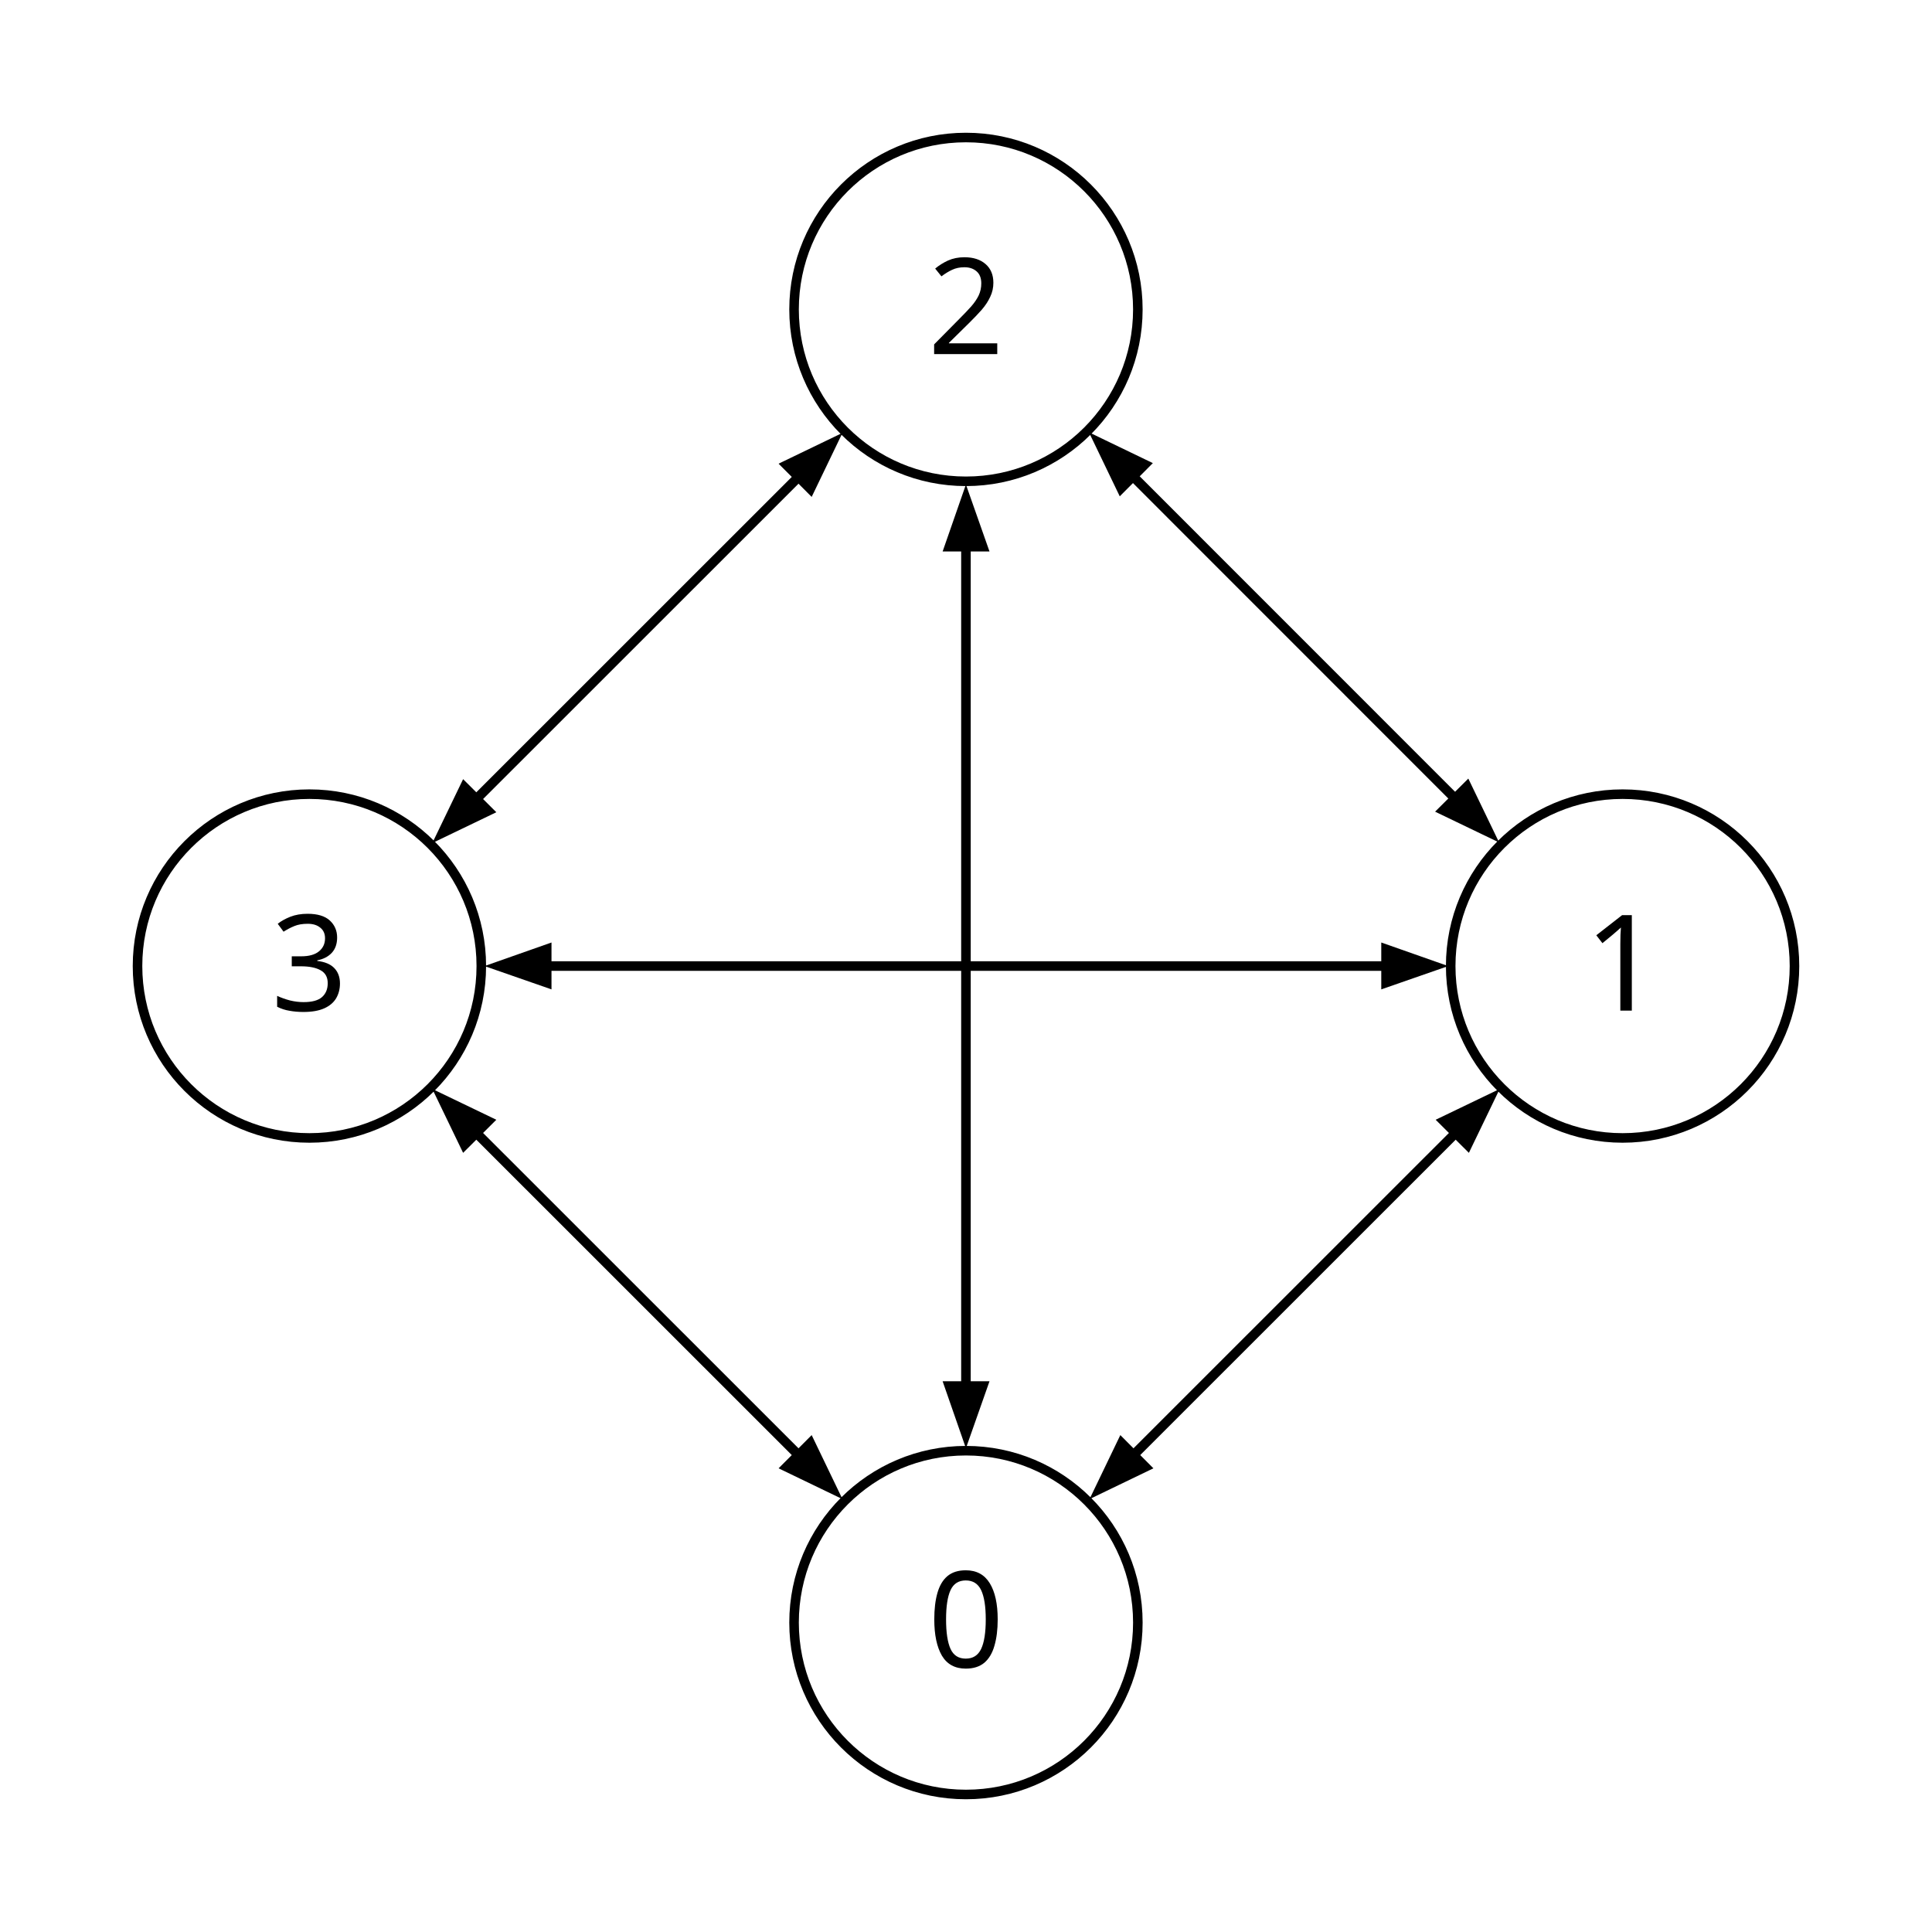
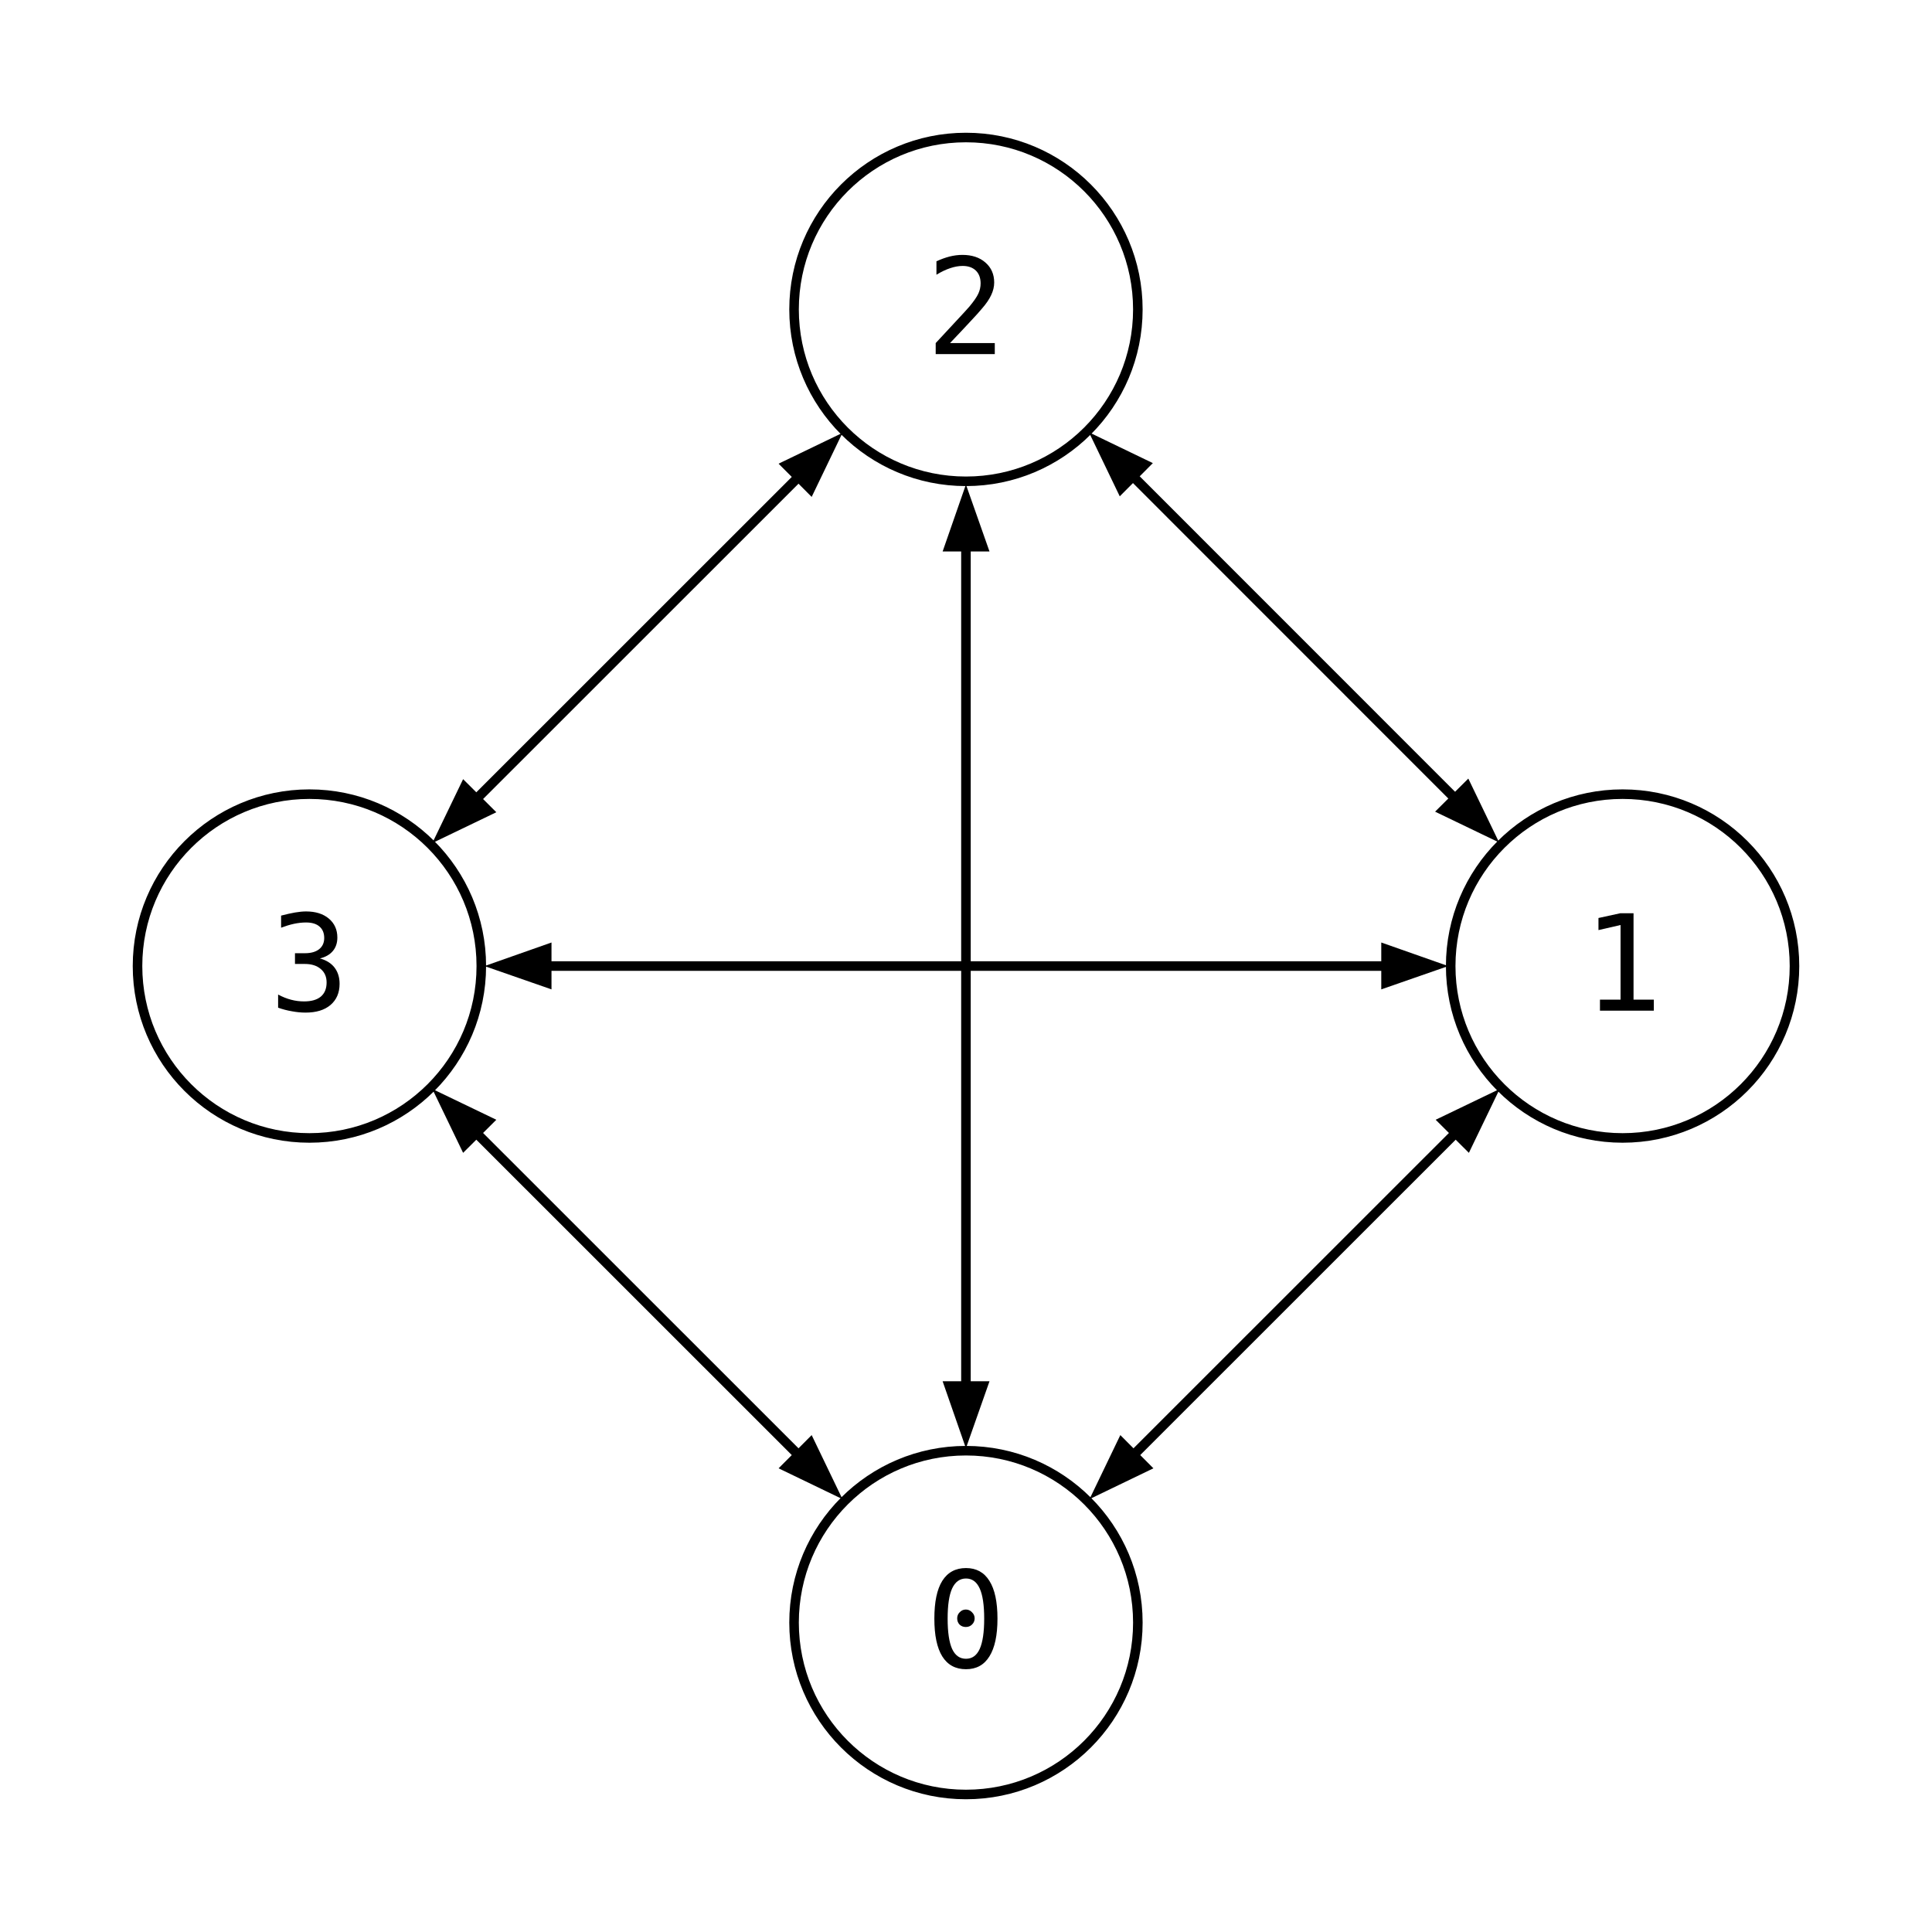
<svg xmlns="http://www.w3.org/2000/svg" width="202pt" height="202pt" viewBox="0.00 0.00 202.31 202.31">
  <g id="graph0" class="graph" transform="scale(1 1) rotate(0) translate(14.4 187.91)">
    <polygon fill="white" stroke="none" points="-14.4,14.4 -14.4,-187.91 187.91,-187.91 187.91,14.4 -14.4,14.4" />
    <g id="node1" class="node">
      <ellipse fill="none" stroke="black" cx="86.75" cy="-18" rx="18" ry="18" />
-       <text text-anchor="middle" x="86.75" y="-13.32" font-family="Operator Mono" font-size="14.00">0</text>
+       <text text-anchor="middle" x="86.75" y="-13.32" font-family="monospace" font-size="14.00">0</text>
    </g>
    <g id="node2" class="node">
      <ellipse fill="none" stroke="black" cx="155.51" cy="-86.75" rx="18" ry="18" />
-       <text text-anchor="middle" x="155.51" y="-82.08" font-family="Operator Mono" font-size="14.00">1</text>
+       <text text-anchor="middle" x="155.51" y="-82.08" font-family="monospace" font-size="14.00">1</text>
    </g>
    <g id="edge1" class="edge">
      <path fill="none" stroke="black" d="M104.24,-35.49C114.62,-45.86 127.72,-58.97 138.09,-69.33" />
      <polygon fill="black" stroke="black" points="105.53,-34.3 100.76,-32 103.06,-36.78 105.53,-34.3" />
      <polygon fill="black" stroke="black" points="136.79,-70.51 141.57,-72.81 139.27,-68.04 136.79,-70.51" />
    </g>
    <g id="node3" class="node">
      <ellipse fill="none" stroke="black" cx="86.75" cy="-155.51" rx="18" ry="18" />
-       <text text-anchor="middle" x="86.75" y="-150.83" font-family="Operator Mono" font-size="14.00">2</text>
+       <text text-anchor="middle" x="86.75" y="-150.83" font-family="monospace" font-size="14.00">2</text>
    </g>
    <g id="edge2" class="edge">
      <path fill="none" stroke="black" d="M86.75,-42.46C86.75,-67.38 86.75,-105.81 86.75,-130.81" />
      <polygon fill="black" stroke="black" points="88.51,-42.77 86.75,-37.77 85.01,-42.77 88.51,-42.77" />
      <polygon fill="black" stroke="black" points="85.01,-130.66 86.75,-135.66 88.51,-130.66 85.01,-130.66" />
    </g>
    <g id="node4" class="node">
      <ellipse fill="none" stroke="black" cx="18" cy="-86.75" rx="18" ry="18" />
-       <text text-anchor="middle" x="18" y="-82.08" font-family="Operator Mono" font-size="14.00">3</text>
+       <text text-anchor="middle" x="18" y="-82.08" font-family="monospace" font-size="14.00">3</text>
    </g>
    <g id="edge3" class="edge">
      <path fill="none" stroke="black" d="M69.27,-35.49C58.89,-45.86 45.79,-58.97 35.42,-69.33" />
      <polygon fill="black" stroke="black" points="70.45,-36.78 72.75,-32 67.98,-34.3 70.45,-36.78" />
      <polygon fill="black" stroke="black" points="34.24,-68.04 31.94,-72.81 36.72,-70.51 34.24,-68.04" />
    </g>
    <g id="edge4" class="edge">
      <path fill="none" stroke="black" d="M138.02,-104.24C127.65,-114.62 114.54,-127.72 104.18,-138.09" />
      <polygon fill="black" stroke="black" points="139.21,-105.53 141.51,-100.76 136.73,-103.06 139.21,-105.53" />
      <polygon fill="black" stroke="black" points="103,-136.79 100.7,-141.57 105.47,-139.27 103,-136.79" />
    </g>
    <g id="edge5" class="edge">
      <path fill="none" stroke="black" d="M131.05,-86.75C106.13,-86.75 67.7,-86.75 42.7,-86.75" />
      <polygon fill="black" stroke="black" points="130.74,-88.51 135.74,-86.75 130.74,-85.01 130.74,-88.51" />
      <polygon fill="black" stroke="black" points="42.85,-85.01 37.85,-86.75 42.85,-88.51 42.85,-85.01" />
    </g>
    <g id="edge6" class="edge">
      <path fill="none" stroke="black" d="M69.27,-138.02C58.89,-127.65 45.79,-114.54 35.42,-104.18" />
      <polygon fill="black" stroke="black" points="67.98,-139.21 72.75,-141.51 70.45,-136.73 67.98,-139.21" />
      <polygon fill="black" stroke="black" points="36.72,-103 31.94,-100.7 34.24,-105.47 36.72,-103" />
    </g>
  </g>
</svg>
